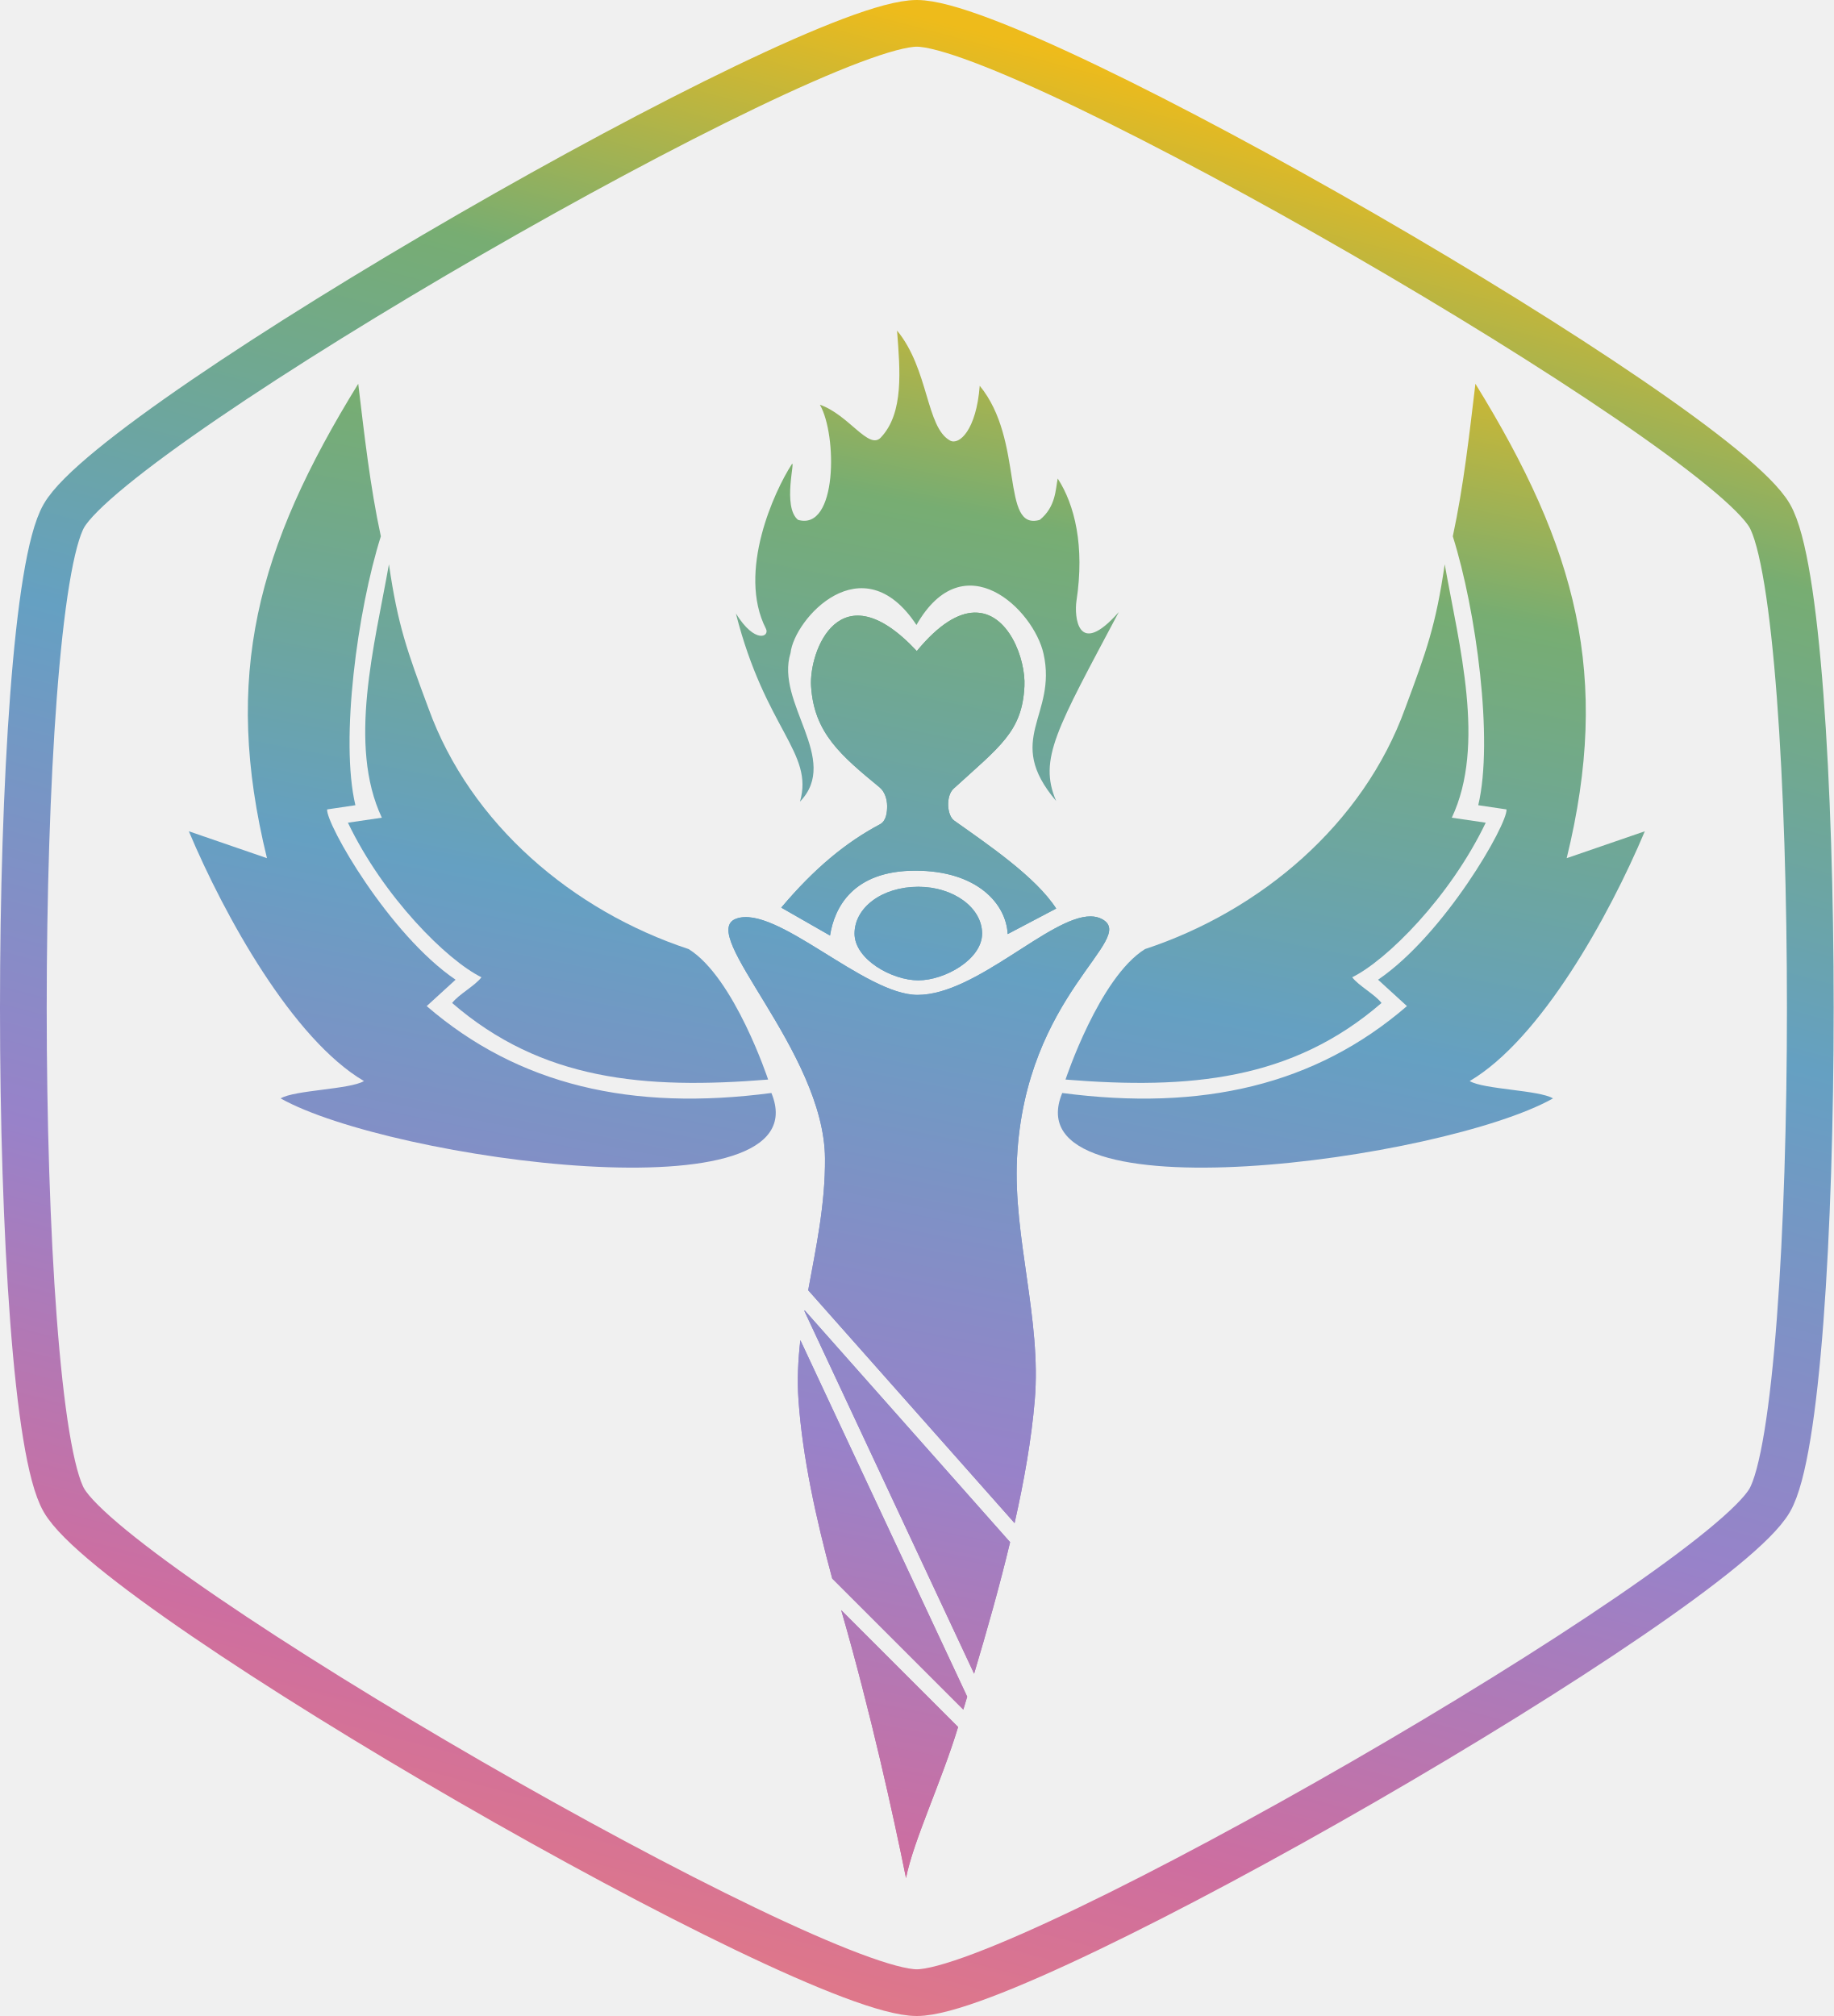
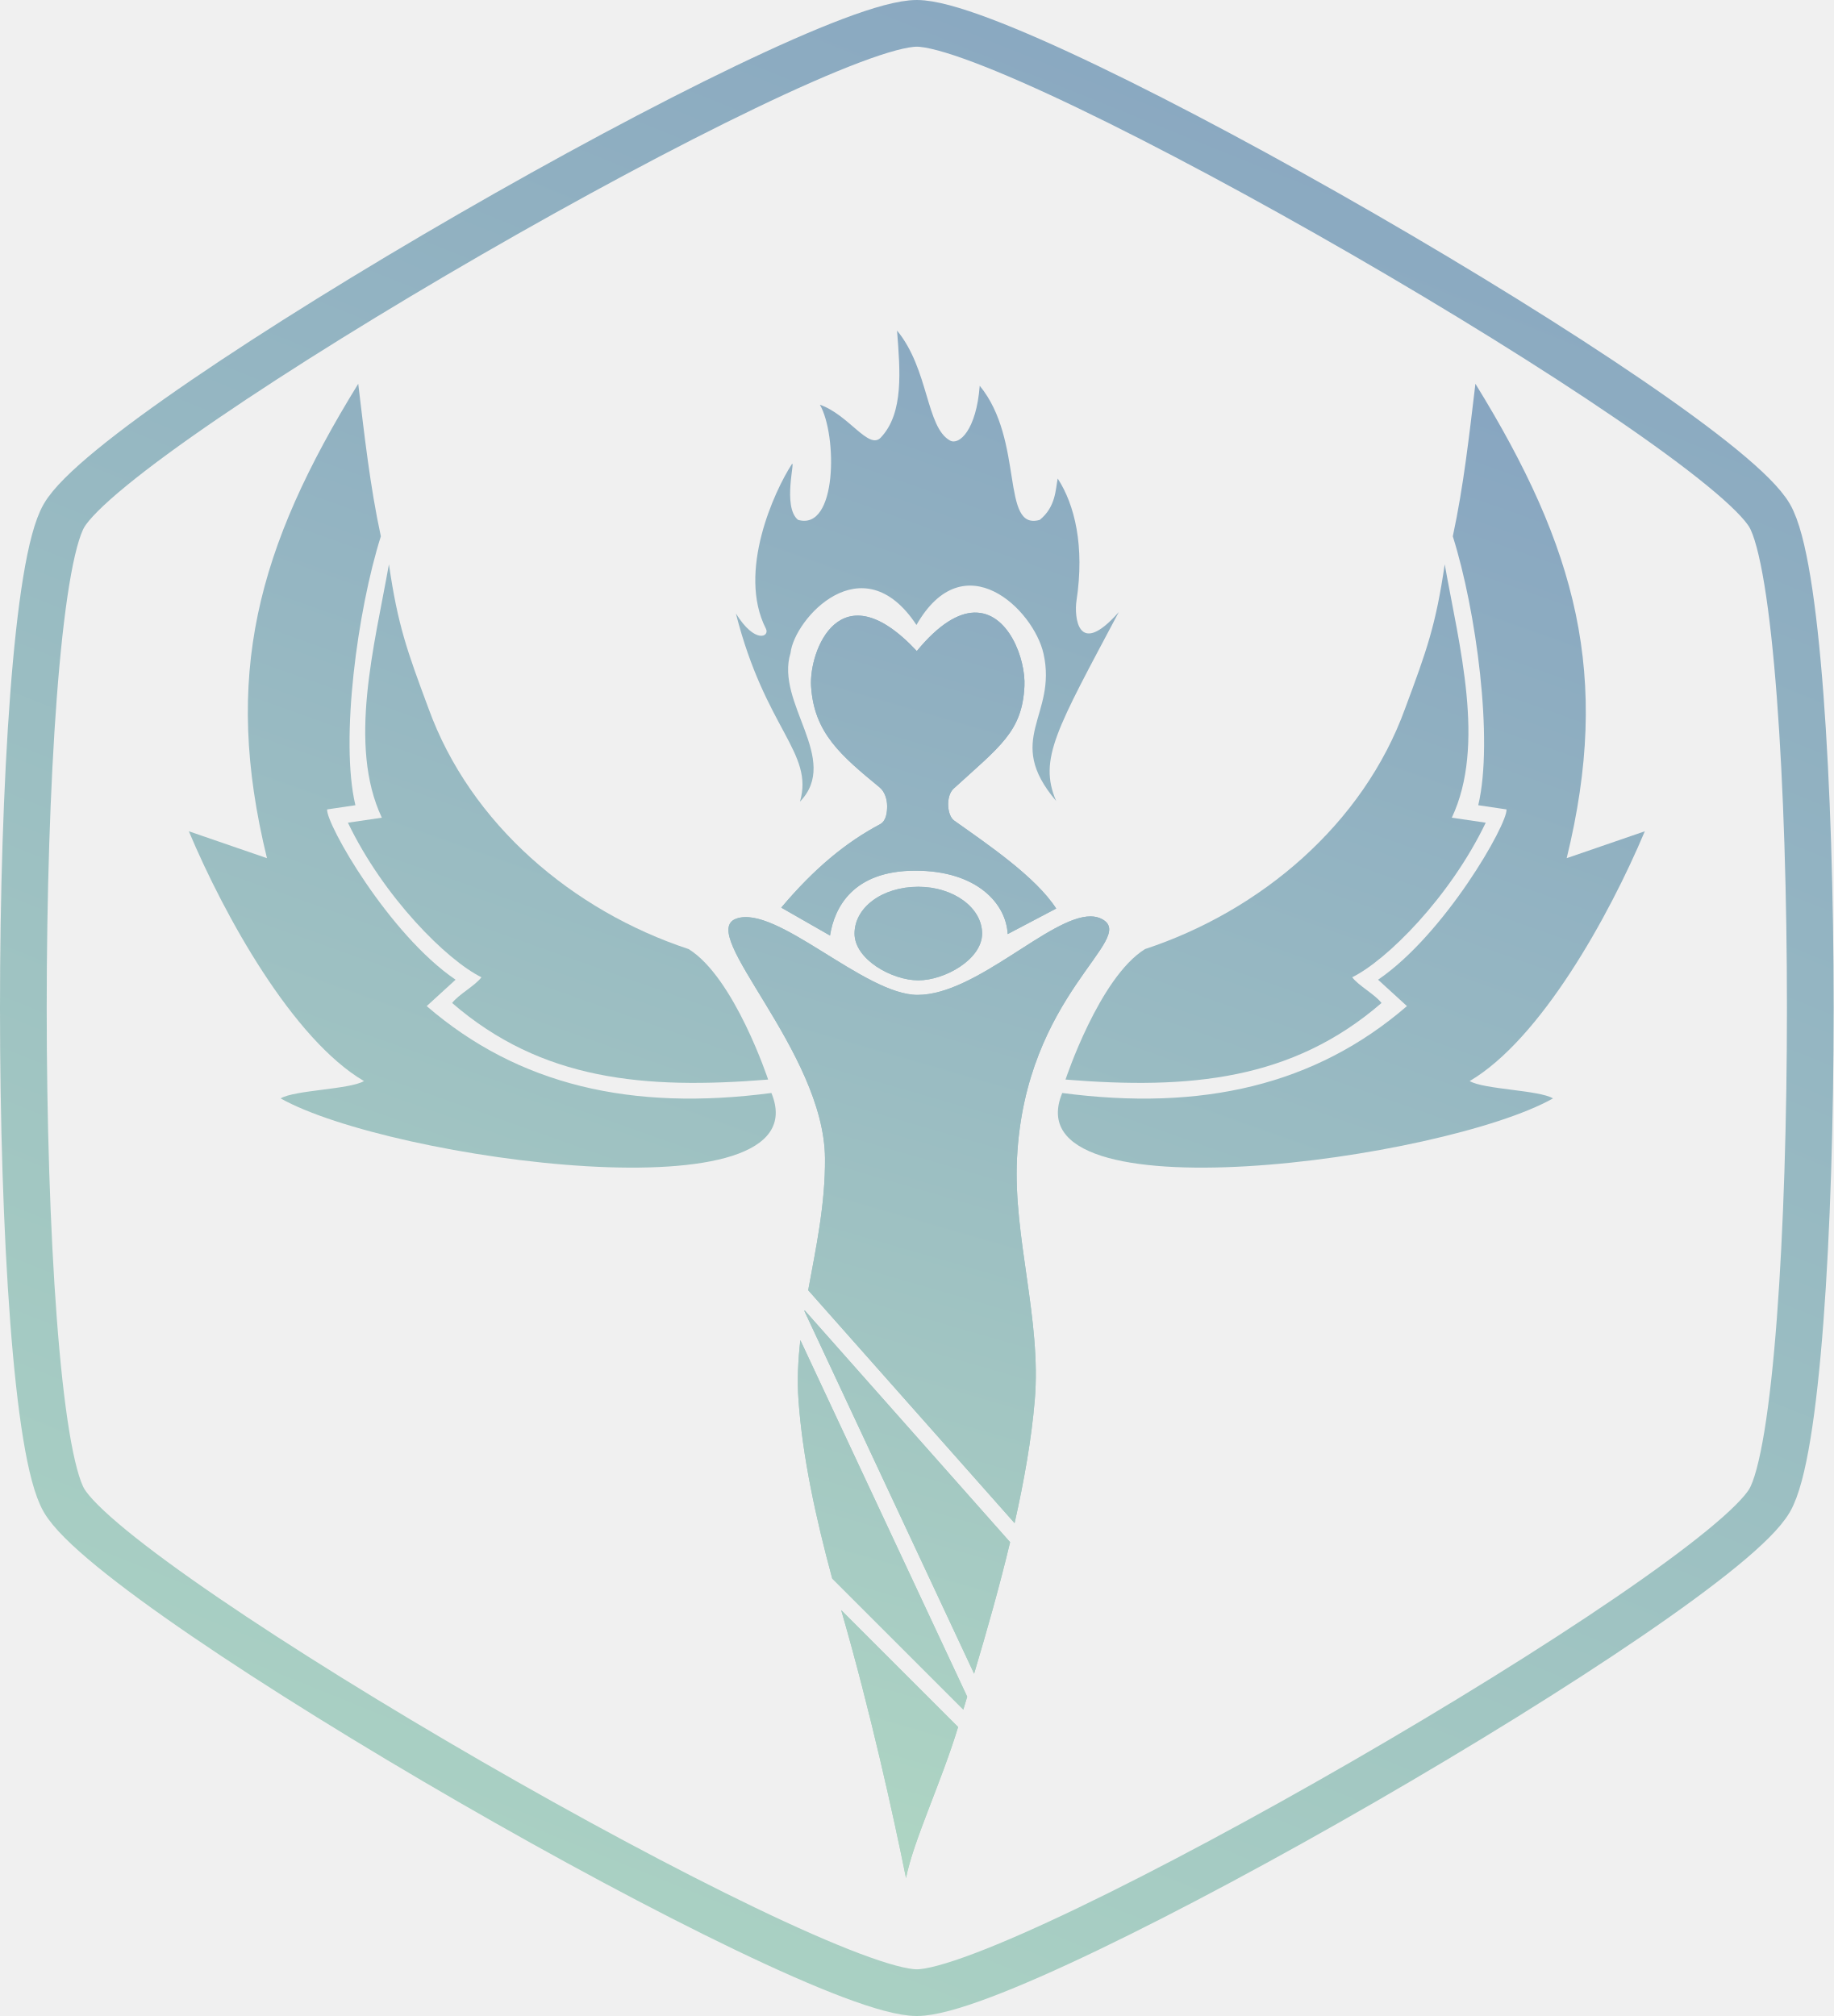
<svg xmlns="http://www.w3.org/2000/svg" xmlns:xlink="http://www.w3.org/1999/xlink" width="308.582mm" height="339.316mm" viewBox="0 0 308.582 339.316" version="1.1" id="svg5" xml:space="preserve">
  <defs id="defs2">
+     <linearGradient id="linearGradient6">
+       <stop style="stop-color:#add5c3;stop-opacity:1;" offset="0" id="stop1" />
+       <stop style="stop-color:#88a6c1;stop-opacity:1;" offset="1" id="stop6" />
+     </linearGradient>
    <linearGradient id="linearGradient110">
-       <stop style="stop-color:#eebb1b;stop-opacity:1;" offset="0" id="stop111" />
-       <stop style="stop-color:#77ad72;stop-opacity:1;" offset="0.156" id="stop115" />
-       <stop style="stop-color:#65a0c2;stop-opacity:1;" offset="0.375" id="stop114" />
-       <stop style="stop-color:#9882c9;stop-opacity:1;" offset="0.615" id="stop113" />
-       <stop style="stop-color:#cd6ea0;stop-opacity:1;" offset="0.813" id="stop112" />
-       <stop style="stop-color:#ed7f77;stop-opacity:1;" offset="1" id="stop110" />
+       <stop style="stop-color:#afd6c3;stop-opacity:1;" offset="0" id="stop111" />
+       <stop style="stop-color:#88a6c1;stop-opacity:1;" offset="1" id="stop110" />
    </linearGradient>
    <linearGradient id="linearGradient2800">
      <stop style="stop-color:#88a6c1;stop-opacity:1" offset="0" id="stop2796" />
      <stop style="stop-color:#b8e2c4;stop-opacity:1;" offset="1" id="stop2798" />
    </linearGradient>
    <linearGradient id="linearGradient2794">
      <stop style="stop-color:#88a6c1;stop-opacity:1" offset="0" id="stop2790" />
      <stop style="stop-color:#b8e2c4;stop-opacity:1;" offset="1" id="stop2792" />
    </linearGradient>
    <linearGradient id="linearGradient2788">
      <stop style="stop-color:#88a6c1;stop-opacity:1" offset="0" id="stop2784" />
      <stop style="stop-color:#b8e2c4;stop-opacity:1;" offset="1" id="stop2786" />
    </linearGradient>
    <linearGradient id="linearGradient2782">
      <stop style="stop-color:#88a6c1;stop-opacity:1" offset="0" id="stop2778" />
      <stop style="stop-color:#b8e2c4;stop-opacity:1;" offset="1" id="stop2780" />
    </linearGradient>
    <linearGradient id="linearGradient29924">
      <stop style="stop-color:#88c19c;stop-opacity:1" offset="0" id="stop29920" />
      <stop style="stop-color:#ceb8e2;stop-opacity:1;" offset="1" id="stop29922" />
    </linearGradient>
    <linearGradient id="linearGradient25008">
      <stop style="stop-color:#88c19c;stop-opacity:1" offset="0" id="stop28056" />
      <stop style="stop-color:#e2bcb8;stop-opacity:1;" offset="1" id="stop28058" />
    </linearGradient>
    <linearGradient id="linearGradient25008-1">
      <stop style="stop-color:#88c19c;stop-opacity:1" offset="0" id="stop25004" />
      <stop style="stop-color:#e2bcb8;stop-opacity:1;" offset="1" id="stop25006" />
    </linearGradient>
    <filter style="color-interpolation-filters:sRGB" id="filter14936" x="-0.09" y="-0.057" width="1.2" height="1.121">
      <feFlood flood-opacity="0.498" flood-color="rgb(0,0,0)" result="flood" id="feFlood14926" />
      <feComposite in="flood" in2="SourceGraphic" operator="in" result="composite1" id="feComposite14928" />
      <feGaussianBlur in="composite1" stdDeviation="0.8" result="blur" id="feGaussianBlur14930" />
      <feOffset dx="1.8" dy="0.9" result="offset" id="feOffset14932" />
      <feComposite in="SourceGraphic" in2="offset" operator="over" result="composite2" id="feComposite14934" />
    </filter>
    <filter style="color-interpolation-filters:sRGB" id="filter17275" x="-0.308" y="-0.096" width="1.691" height="1.203">
      <feFlood flood-opacity="0.278" flood-color="rgb(0,0,0)" result="flood" id="feFlood17265" />
      <feComposite in="flood" in2="SourceGraphic" operator="in" result="composite1" id="feComposite17267" />
      <feGaussianBlur in="composite1" stdDeviation="0.8" result="blur" id="feGaussianBlur17269" />
      <feOffset dx="1.8" dy="0.9" result="offset" id="feOffset17271" />
      <feComposite in="SourceGraphic" in2="offset" operator="over" result="composite2" id="feComposite17273" />
    </filter>
    <filter style="color-interpolation-filters:sRGB" id="filter17287" x="-0.397" y="-0.126" width="1.89" height="1.268">
      <feFlood flood-opacity="0.278" flood-color="rgb(0,0,0)" result="flood" id="feFlood17277" />
      <feComposite in="flood" in2="SourceGraphic" operator="in" result="composite1" id="feComposite17279" />
      <feGaussianBlur in="composite1" stdDeviation="0.8" result="blur" id="feGaussianBlur17281" />
      <feOffset dx="1.8" dy="0.9" result="offset" id="feOffset17283" />
      <feComposite in="SourceGraphic" in2="offset" operator="over" result="composite2" id="feComposite17285" />
    </filter>
    <filter style="color-interpolation-filters:sRGB" id="filter17299" x="-0.451" y="-0.15" width="2.011" height="1.318">
      <feFlood flood-opacity="0.278" flood-color="rgb(0,0,0)" result="flood" id="feFlood17289" />
      <feComposite in="flood" in2="SourceGraphic" operator="in" result="composite1" id="feComposite17291" />
      <feGaussianBlur in="composite1" stdDeviation="0.8" result="blur" id="feGaussianBlur17293" />
      <feOffset dx="1.8" dy="0.9" result="offset" id="feOffset17295" />
      <feComposite in="SourceGraphic" in2="offset" operator="over" result="composite2" id="feComposite17297" />
    </filter>
    <filter style="color-interpolation-filters:sRGB" id="filter17311" x="-0.588" y="-0.204" width="2.317" height="1.432">
      <feFlood flood-opacity="0.278" flood-color="rgb(0,0,0)" result="flood" id="feFlood17301" />
      <feComposite in="flood" in2="SourceGraphic" operator="in" result="composite1" id="feComposite17303" />
      <feGaussianBlur in="composite1" stdDeviation="0.8" result="blur" id="feGaussianBlur17305" />
      <feOffset dx="1.8" dy="0.9" result="offset" id="feOffset17307" />
      <feComposite in="SourceGraphic" in2="offset" operator="over" result="composite2" id="feComposite17309" />
    </filter>
-     <linearGradient xlink:href="#linearGradient110" id="linearGradient212" gradientUnits="userSpaceOnUse" gradientTransform="translate(-263.2371,362.9948)" x1="522.659" y1="471.55" x2="431.707" y2="815.508" />
-     <linearGradient xlink:href="#linearGradient110" id="linearGradient2" x1="306.155" y1="797.807" x2="240.447" y2="1133.398" gradientUnits="userSpaceOnUse" />
+     <linearGradient xlink:href="#linearGradient6" id="linearGradient212" gradientUnits="userSpaceOnUse" gradientTransform="translate(-263.2371,362.9948)" x1="431.707" y1="815.508" x2="572.939" y2="465.704" />
+     <linearGradient xlink:href="#linearGradient110" id="linearGradient2" x1="213.78" y1="1076.102" x2="308.267" y2="809.5" gradientUnits="userSpaceOnUse" />
+     <linearGradient xlink:href="#linearGradient110" id="linearGradient7" gradientUnits="userSpaceOnUse" x1="213.78" y1="1064.993" x2="282.542" y2="827.624" />
  </defs>
  <g id="layer1" transform="translate(-91.90066,-828.598)">
    <path id="path212" style="fill:none;fill-opacity:0.294;stroke:url(#linearGradient212);stroke-width:7.86;stroke-linecap:round;stroke-linejoin:round;stroke-miterlimit:1.5;stroke-dasharray:none;stroke-opacity:1;paint-order:normal" d="m 246.192,832.528 c -18.23,0 -134.41,67.076 -143.525,82.864 -9.115,15.788 -9.115,149.94 0,165.728 9.115,15.788 125.295,82.864 143.525,82.864 18.23,0 134.41,-67.076 143.525,-82.864 9.115,-15.788 9.115,-149.94 0,-165.728 -9.115,-15.788 -125.295,-82.864 -143.525,-82.864 z" />
    <g id="g24" style="fill:#ffffff;fill-opacity:1" transform="matrix(0.9447725,0,0,0.9447725,-253.0008,116.5271)" />
    <g id="g15" transform="translate(-19.21691,69.32504)" style="fill:url(#linearGradient2);stroke:none;stroke-width:2.058;stroke-linecap:round;stroke-linejoin:round;stroke-dasharray:none;paint-order:normal">
      <path id="path2" style="fill:url(#linearGradient2);stroke:none;stroke-width:2.058;stroke-linecap:round;stroke-linejoin:round;stroke-dasharray:none;paint-order:normal" d="m 252.682,1030.276 c 4.96,17.162 8.808,34.708 10.907,45.093 1.236,-6.276 5.958,-16.159 8.766,-25.421 z" />
      <path id="path15" style="fill:url(#linearGradient2);stroke:none;stroke-width:2.058;stroke-linecap:round;stroke-linejoin:round;stroke-dasharray:none;paint-order:normal" d="m 245.807,984.835 c -0.384,3.345 -0.551,6.705 -0.31,10.119 0.669,9.463 2.909,19.803 5.676,30.006 l 22.06,22.06 c 0.222,-0.733 0.429,-1.432 0.653,-2.175 z" />
      <path id="path14" style="fill:url(#linearGradient2);stroke:none;stroke-width:2.058;stroke-linecap:round;stroke-linejoin:round;stroke-dasharray:none;paint-order:normal" d="m 246.523,979.81 c -0.008,0.05 -0.014,0.101 -0.023,0.151 l 28.548,61.015 c 2.147,-7.205 4.256,-14.607 6.058,-22.138 z" />
      <path id="path13" style="fill:url(#linearGradient2);stroke:none;stroke-width:2.058;stroke-linecap:round;stroke-linejoin:round;stroke-dasharray:none;paint-order:normal" d="m 294.664,913.513 c -6.86,-0.051 -19.25,13.215 -29.132,13.215 -8.938,0 -23.798,-15.281 -30.526,-12.83 -6.729,2.451 14.807,22.262 14.949,40.331 0.061,7.731 -1.509,15.005 -2.828,22.205 l 34.733,39.197 c 1.597,-7.086 2.838,-14.092 3.395,-20.676 1.147,-13.563 -3.646,-27.418 -2.987,-40.726 1.37,-27.669 20.368,-36.934 14.338,-40.244 -0.582,-0.32 -1.233,-0.467 -1.943,-0.472 z" />
      <path id="path12" style="fill:url(#linearGradient2);stroke:none;stroke-width:2.058;stroke-linecap:round;stroke-linejoin:round;stroke-dasharray:none;paint-order:normal" d="m 265.661,908.528 c -6.143,0 -10.735,3.526 -10.735,7.874 0,4.349 6.297,7.874 10.735,7.874 4.438,0 10.735,-3.525 10.735,-7.874 0,-4.349 -4.812,-7.874 -10.735,-7.874 z" />
      <path id="path11" style="fill:url(#linearGradient2);stroke:none;stroke-width:2.058;stroke-linecap:round;stroke-linejoin:round;stroke-dasharray:none;paint-order:normal" d="m 275.023,862.381 c -2.629,0.095 -5.845,1.888 -9.619,6.474 -12.968,-13.898 -18.163,0.051 -17.792,5.923 0.497,7.866 5.033,11.669 11.537,17.027 0.857,0.706 1.249,1.973 1.262,3.083 0.013,1.111 -0.153,2.564 -1.191,3.114 -5.755,3.051 -11.088,7.46 -16.627,14.036 l 8.207,4.698 c 0.749,-4.766 3.897,-10.918 14.352,-10.918 10.454,0 15.296,5.614 15.547,10.671 l 8.162,-4.296 c -3.398,-5.291 -11.462,-10.757 -17.152,-14.794 -0.705,-0.5 -0.994,-1.635 -1.025,-2.551 -0.034,-0.996 0.192,-2.176 0.923,-2.843 7.82,-7.137 11.532,-9.599 11.911,-17.226 0.229,-4.592 -2.713,-12.605 -8.497,-12.396 z" />
-       <path id="path10" style="fill:url(#linearGradient2);stroke:none;stroke-width:2.058;stroke-linecap:round;stroke-linejoin:round;stroke-dasharray:none;paint-order:normal" d="m 275.023,862.381 c 5.784,-0.208 8.725,7.804 8.497,12.396 -0.38,7.627 -4.091,10.09 -11.911,17.226 -0.731,0.667 -0.957,1.847 -0.923,2.843 0.031,0.916 0.32,2.051 1.025,2.551 5.69,4.037 13.754,9.503 17.152,14.794 l -8.162,4.296 c -0.251,-5.057 -5.093,-10.671 -15.547,-10.671 -10.454,0 -13.602,6.151 -14.352,10.918 l -8.207,-4.698 c 5.539,-6.576 10.872,-10.985 16.627,-14.036 1.038,-0.55 1.204,-2.003 1.191,-3.114 -0.013,-1.11 -0.406,-2.377 -1.262,-3.083 -6.504,-5.358 -11.04,-9.161 -11.537,-17.027 -0.371,-5.871 4.824,-19.821 17.792,-5.923 3.773,-4.585 6.99,-6.379 9.619,-6.474 z m -9.362,46.147 c 5.923,0 10.735,3.526 10.735,7.874 0,4.349 -6.297,7.874 -10.735,7.874 -4.438,0 -10.735,-3.525 -10.735,-7.874 0,-4.349 4.592,-7.874 10.735,-7.874 z m 29.003,4.984 c 0.71,0.005 1.36,0.153 1.943,0.472 6.03,3.31 -12.968,12.575 -14.338,40.244 -0.659,13.307 4.134,27.162 2.987,40.726 -0.557,6.584 -1.798,13.59 -3.395,20.676 l -34.733,-39.197 c 1.319,-7.2 2.889,-14.474 2.828,-22.205 -0.142,-18.07 -21.678,-37.881 -14.949,-40.331 6.729,-2.451 21.589,12.83 30.526,12.83 9.882,0 22.272,-13.266 29.132,-13.215 z m -48.14,66.298 34.583,39.028 c -1.802,7.531 -3.911,14.933 -6.058,22.138 l -28.548,-61.015 c 0.009,-0.05 0.015,-0.101 0.023,-0.151 z m -0.716,5.025 28.079,60.01 c -0.224,0.743 -0.431,1.442 -0.653,2.175 l -22.06,-22.06 c -2.768,-10.203 -5.007,-20.543 -5.676,-30.006 -0.241,-3.414 -0.073,-6.774 0.31,-10.119 z m 6.875,45.441 19.673,19.673 c -2.808,9.262 -7.53,19.145 -8.766,25.421 -2.099,-10.386 -5.947,-27.931 -10.907,-45.093 z" />
+       <path id="path10" style="fill:url(#linearGradient7);stroke:none;stroke-width:2.058;stroke-linecap:round;stroke-linejoin:round;stroke-dasharray:none;paint-order:normal" d="m 275.023,862.381 c 5.784,-0.208 8.725,7.804 8.497,12.396 -0.38,7.627 -4.091,10.09 -11.911,17.226 -0.731,0.667 -0.957,1.847 -0.923,2.843 0.031,0.916 0.32,2.051 1.025,2.551 5.69,4.037 13.754,9.503 17.152,14.794 l -8.162,4.296 c -0.251,-5.057 -5.093,-10.671 -15.547,-10.671 -10.454,0 -13.602,6.151 -14.352,10.918 l -8.207,-4.698 c 5.539,-6.576 10.872,-10.985 16.627,-14.036 1.038,-0.55 1.204,-2.003 1.191,-3.114 -0.013,-1.11 -0.406,-2.377 -1.262,-3.083 -6.504,-5.358 -11.04,-9.161 -11.537,-17.027 -0.371,-5.871 4.824,-19.821 17.792,-5.923 3.773,-4.585 6.99,-6.379 9.619,-6.474 z m -9.362,46.147 c 5.923,0 10.735,3.526 10.735,7.874 0,4.349 -6.297,7.874 -10.735,7.874 -4.438,0 -10.735,-3.525 -10.735,-7.874 0,-4.349 4.592,-7.874 10.735,-7.874 z m 29.003,4.984 c 0.71,0.005 1.36,0.153 1.943,0.472 6.03,3.31 -12.968,12.575 -14.338,40.244 -0.659,13.307 4.134,27.162 2.987,40.726 -0.557,6.584 -1.798,13.59 -3.395,20.676 l -34.733,-39.197 c 1.319,-7.2 2.889,-14.474 2.828,-22.205 -0.142,-18.07 -21.678,-37.881 -14.949,-40.331 6.729,-2.451 21.589,12.83 30.526,12.83 9.882,0 22.272,-13.266 29.132,-13.215 z m -48.14,66.298 34.583,39.028 c -1.802,7.531 -3.911,14.933 -6.058,22.138 l -28.548,-61.015 c 0.009,-0.05 0.015,-0.101 0.023,-0.151 z m -0.716,5.025 28.079,60.01 c -0.224,0.743 -0.431,1.442 -0.653,2.175 l -22.06,-22.06 c -2.768,-10.203 -5.007,-20.543 -5.676,-30.006 -0.241,-3.414 -0.073,-6.774 0.31,-10.119 z m 6.875,45.441 19.673,19.673 c -2.808,9.262 -7.53,19.145 -8.766,25.421 -2.099,-10.386 -5.947,-27.931 -10.907,-45.093 z" />
      <path id="path9" style="fill:url(#linearGradient2);stroke:none;stroke-width:2.058;stroke-linecap:round;stroke-linejoin:round;stroke-dasharray:none;paint-order:normal" d="m 354.247,854.253 c -1.499,10.305 -3.07,14.594 -6.642,24.206 -7.056,19.552 -24.343,34.134 -43.796,40.556 -7.7,4.785 -13.376,21.961 -13.376,21.961 20.843,1.69 38.124,0.141 53.177,-12.888 -1.093,-1.446 -3.84,-2.883 -4.933,-4.329 5.828,-2.881 16.449,-13.46 22.471,-26.017 l -5.708,-0.842 c 5.76,-12.22 1.223,-29.002 -1.193,-42.647 z" />
      <path id="path8" style="fill:url(#linearGradient2);stroke:none;stroke-width:2.058;stroke-linecap:round;stroke-linejoin:round;stroke-dasharray:none;paint-order:normal" d="m 176.57,854.253 c -2.416,13.645 -6.953,30.427 -1.193,42.647 l -5.708,0.842 c 6.022,12.557 16.643,23.136 22.471,26.017 -1.093,1.446 -3.84,2.883 -4.933,4.329 15.053,13.029 32.334,14.578 53.177,12.888 0,0 -5.675,-17.176 -13.375,-21.961 -19.453,-6.423 -36.741,-21.004 -43.797,-40.556 -3.572,-9.612 -5.143,-13.901 -6.641,-24.206 z" />
      <path id="path7" style="fill:url(#linearGradient2);stroke:none;stroke-width:2.058;stroke-linecap:round;stroke-linejoin:round;stroke-dasharray:none;paint-order:normal" d="m 359.413,823.869 c -1.033,8.589 -1.981,17.209 -3.805,25.675 3.921,12.387 6.89,34.299 4.282,45.255 l 4.758,0.709 c 0.2,2.441 -10.376,21.003 -21.617,28.662 1.973,1.788 2.888,2.652 4.861,4.441 -15.424,13.315 -34.503,17.722 -58.01,14.625 -8.808,21.296 64.183,11.276 82.589,0.911 -2.327,-1.413 -11.694,-1.506 -14.021,-2.92 11.965,-7.035 23.46,-27.753 29.471,-42.04 l -13.148,4.526 c 7.512,-30.687 1.679,-52.208 -15.359,-79.844 z" />
      <path id="path6" style="fill:url(#linearGradient2);stroke:none;stroke-width:2.058;stroke-linecap:round;stroke-linejoin:round;stroke-dasharray:none;paint-order:normal" d="m 171.404,823.869 c -17.038,27.636 -22.87,49.158 -15.359,79.844 l -13.148,-4.526 c 6.01,14.287 17.505,35.006 29.47,42.04 -2.327,1.413 -11.694,1.507 -14.021,2.92 18.406,10.365 91.397,20.384 82.589,-0.911 -23.508,3.096 -42.586,-1.31 -58.01,-14.625 1.973,-1.788 2.887,-2.652 4.86,-4.441 -11.241,-7.659 -21.816,-26.22 -21.616,-28.662 l 4.758,-0.709 c -2.608,-10.956 0.362,-32.868 4.283,-45.255 -1.824,-8.467 -2.773,-17.086 -3.806,-25.675 z" />
      <path id="path5" style="fill:url(#linearGradient2);stroke:none;stroke-width:2.058;stroke-linecap:round;stroke-linejoin:round;stroke-dasharray:none;paint-order:normal" d="m 262.079,814.91 c 0.512,6.67 1.18,13.874 -2.735,18.01 -2.038,2.153 -5.391,-3.851 -10.251,-5.528 2.938,5.062 2.958,21.298 -3.673,19.381 -2.713,-2.197 -0.322,-10.489 -1.076,-9.327 -2.862,4.41 -9.212,18.084 -4.331,27.642 0.68,1.333 -1.814,2.655 -5.051,-2.557 4.945,19.5 13.159,23.395 10.785,31.666 6.886,-7.139 -4.223,-16.616 -1.589,-25.029 0.634,-5.723 12.078,-18.509 21.188,-4.707 8.006,-13.995 19.732,-2.608 21.391,4.863 2.327,10.477 -6.748,14.325 2.118,24.764 -3.023,-7.069 0.124,-12.141 10.541,-31.794 -7.03,7.977 -7.492,0.546 -7.122,-1.881 1.406,-9.236 -0.294,-16.19 -3.156,-20.599 -0.369,1.808 -0.308,4.764 -3.021,6.96 -6.631,1.917 -2.545,-13.371 -10.103,-22.572 -0.572,7.466 -3.463,10.048 -4.979,9.228 -4.065,-2.199 -3.57,-12.027 -8.937,-18.52 z" />
    </g>
  </g>
  <style type="text/css" id="style1617">
	.st0{fill-rule:evenodd;clip-rule:evenodd;fill:#3B454E;}
	.st1{fill-rule:evenodd;clip-rule:evenodd;fill:#539EA1;}
	.st2{fill-rule:evenodd;clip-rule:evenodd;fill:#3C9BD6;}
	.st3{fill-rule:evenodd;clip-rule:evenodd;fill:#E94E3E;}
</style>
</svg>
